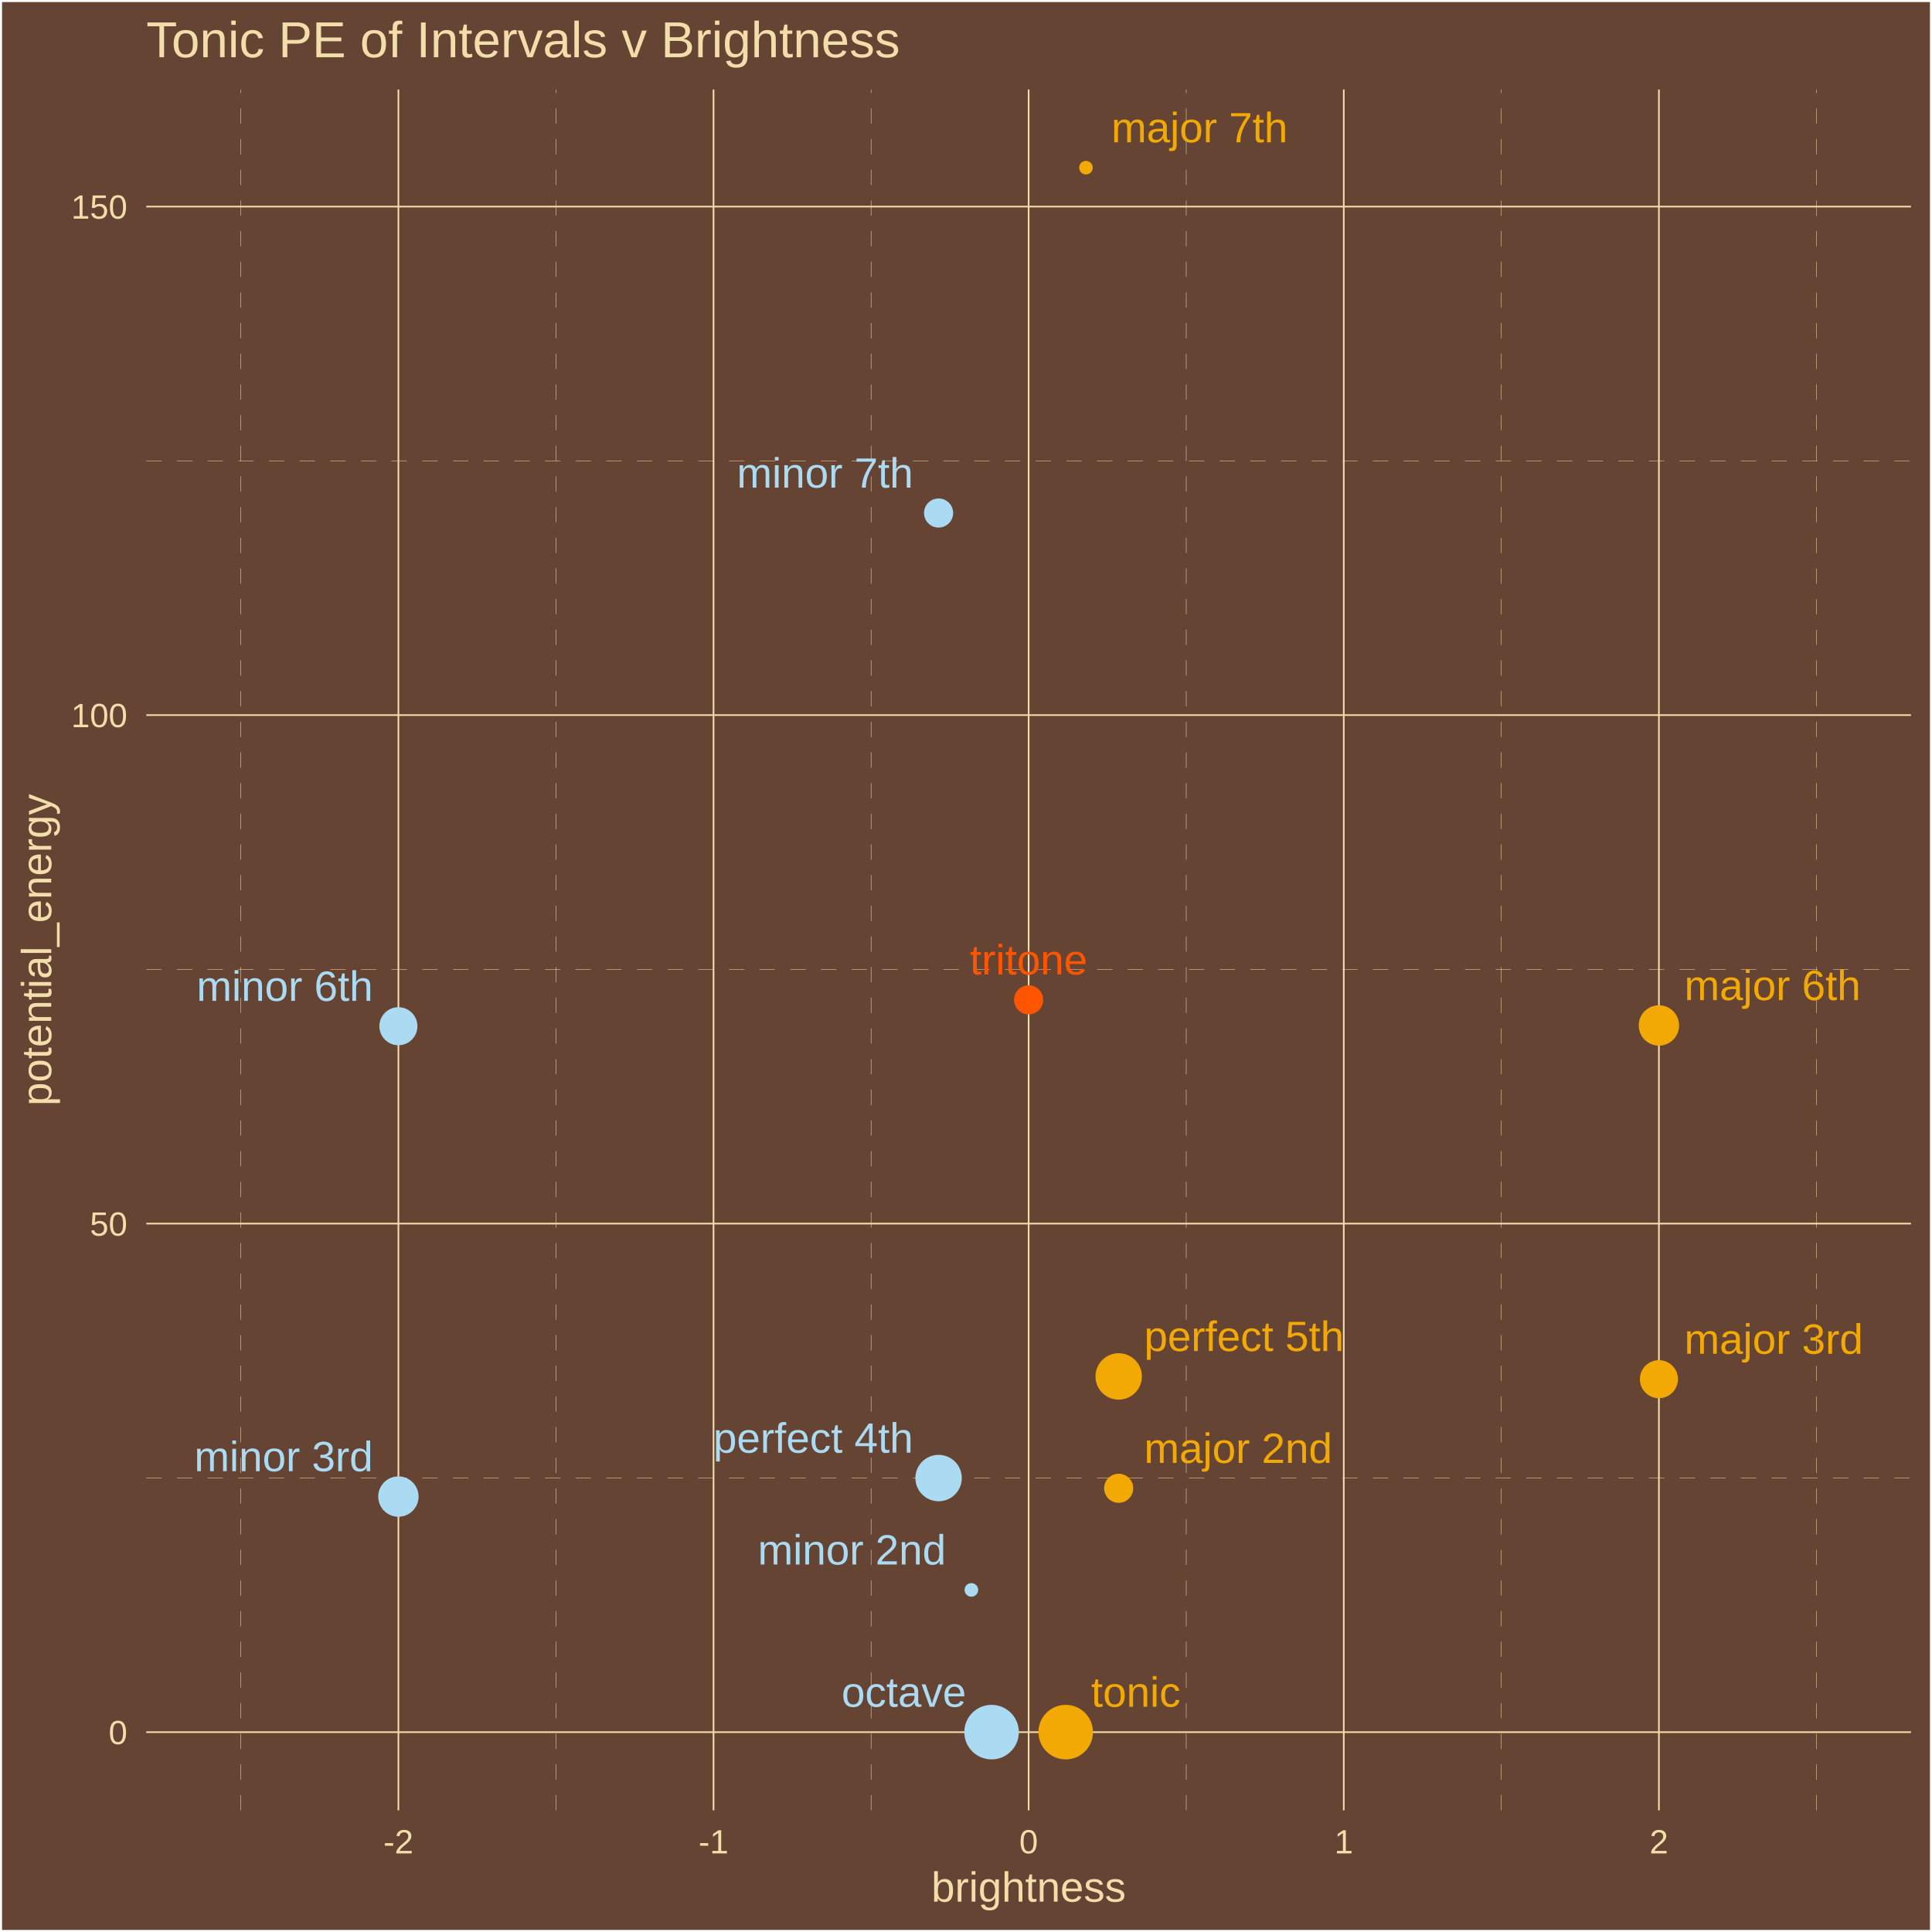
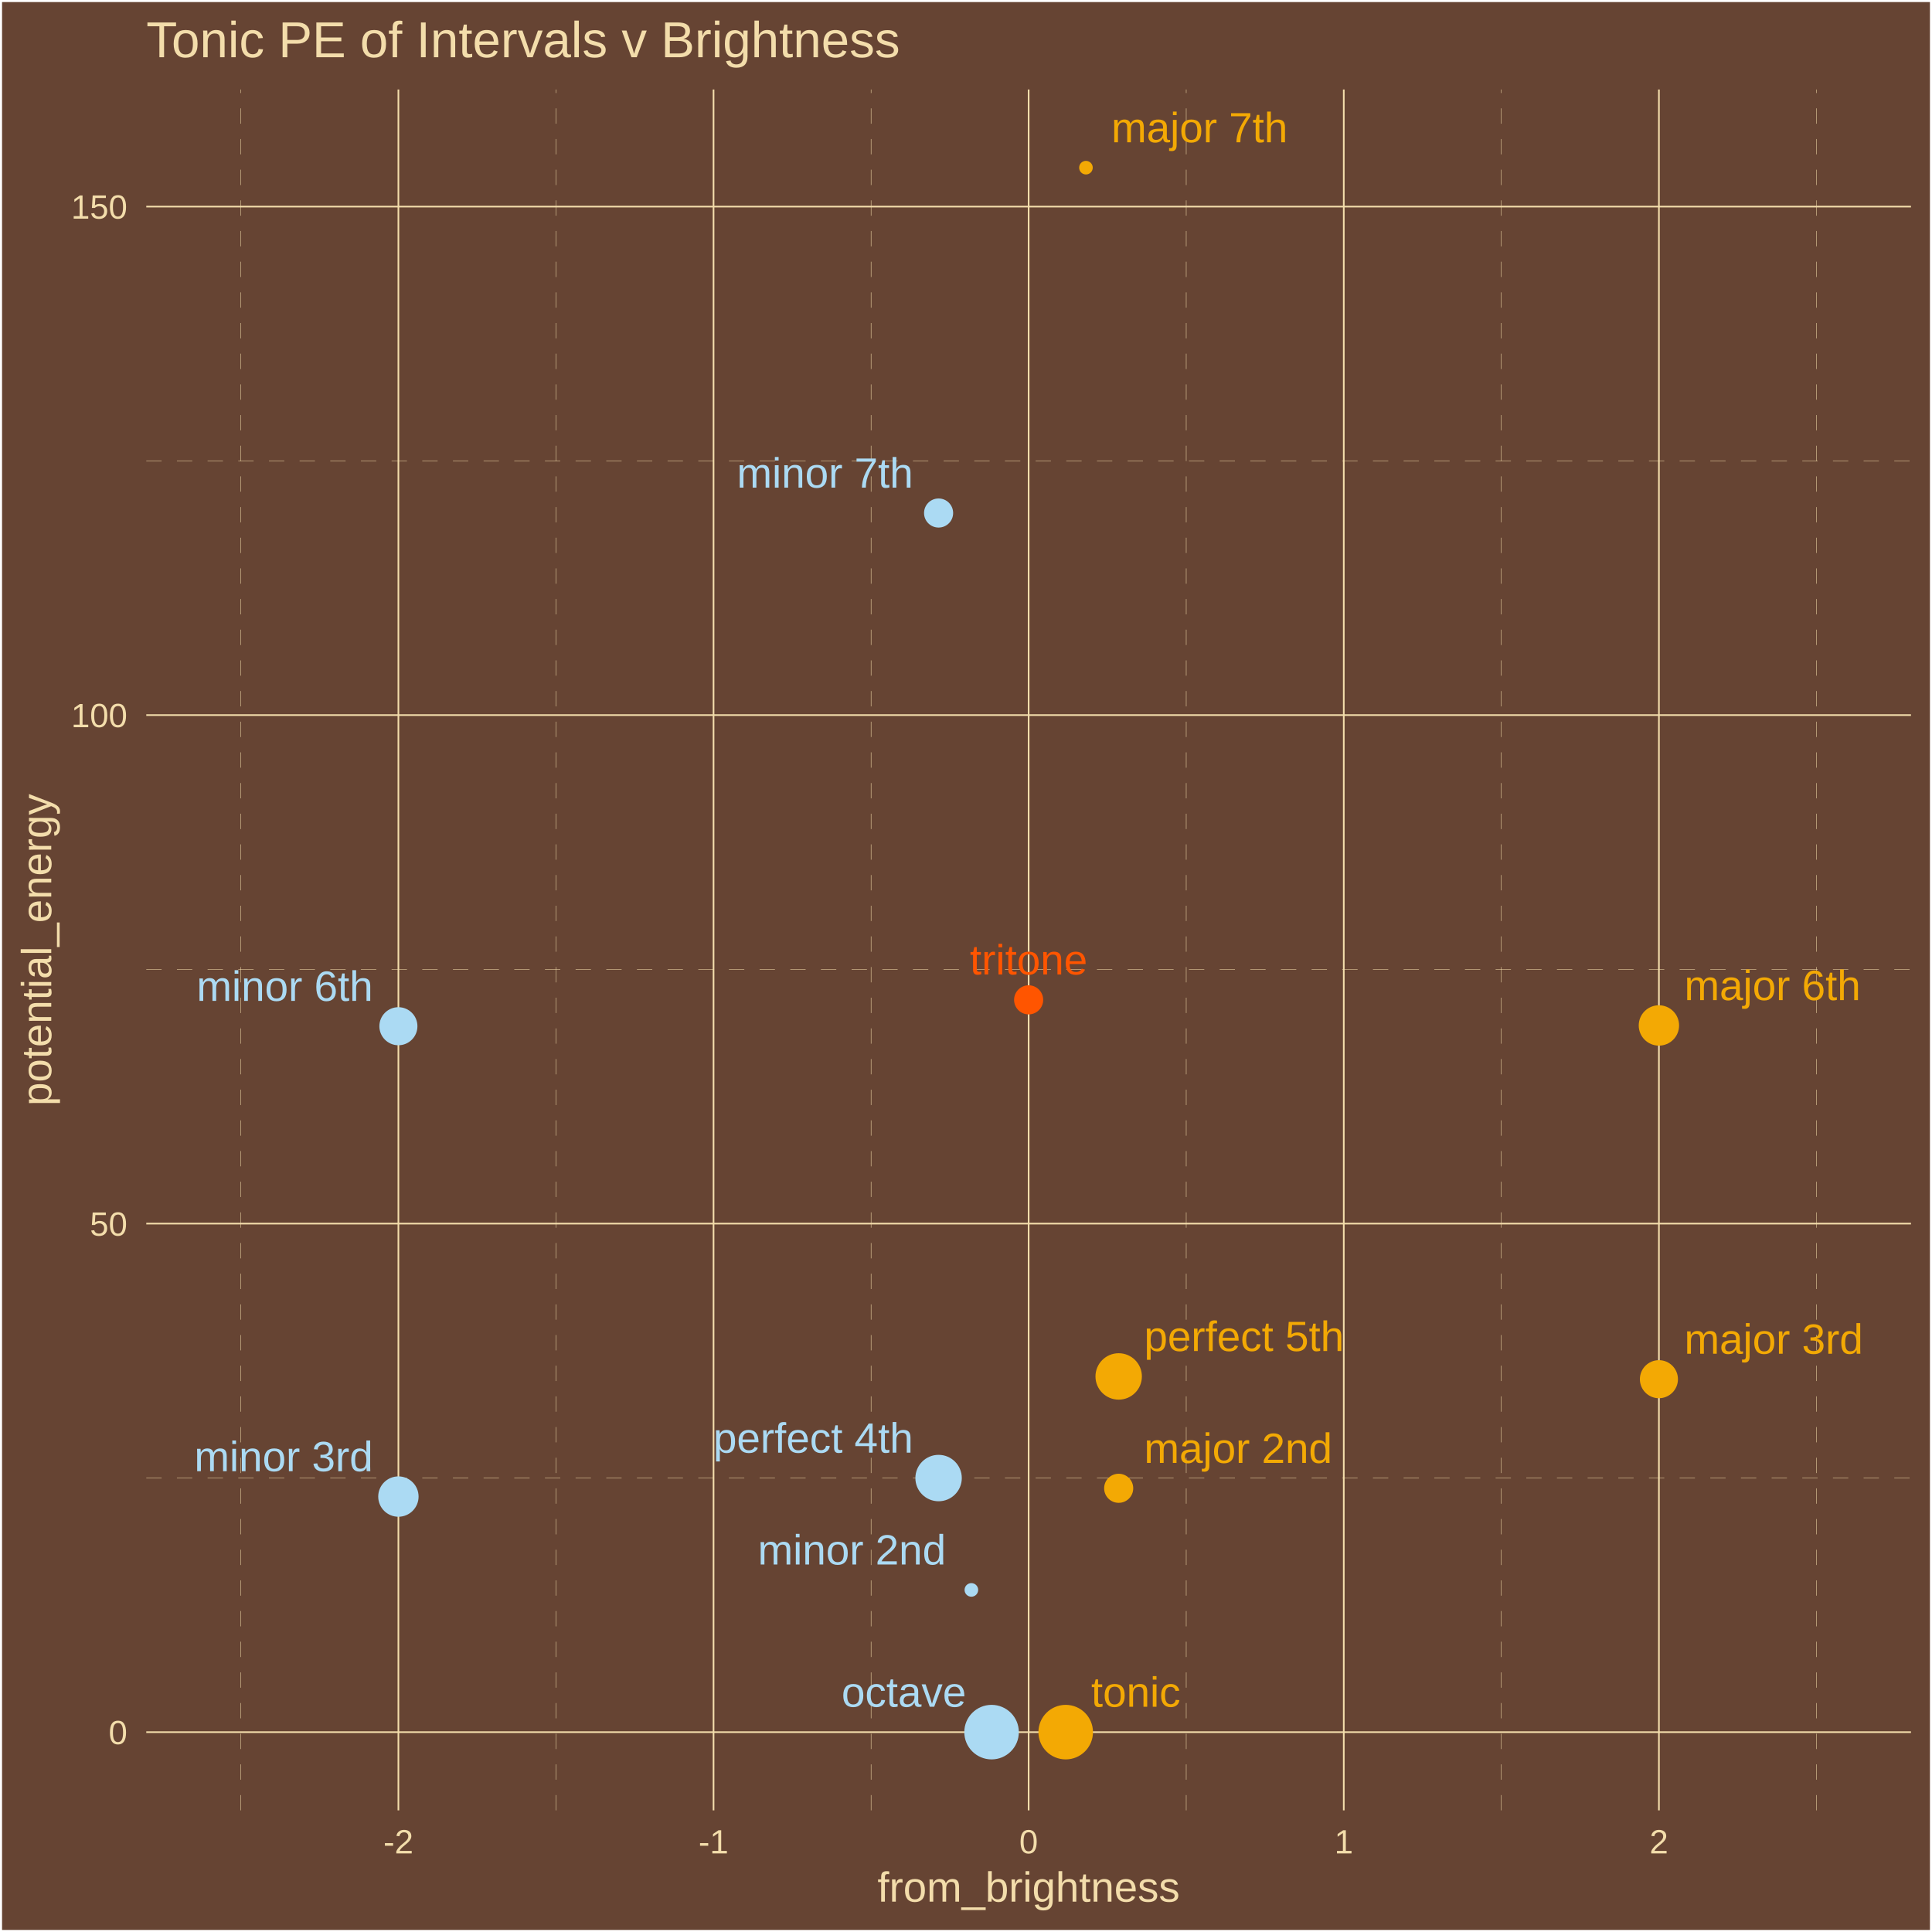
<svg xmlns="http://www.w3.org/2000/svg" class="svglite" width="504.00pt" height="504.00pt" viewBox="0 0 504.00 504.00">
  <defs>
    <style type="text/css">
    .svglite line, .svglite polyline, .svglite polygon, .svglite path, .svglite rect, .svglite circle {
      fill: none;
      stroke: #000000;
      stroke-linecap: round;
      stroke-linejoin: round;
      stroke-miterlimit: 10.00;
    }
    .svglite text {
      white-space: pre;
    }
  </style>
  </defs>
  <rect width="100%" height="100%" style="stroke: none; fill: #664433;" />
  <defs>
    <clipPath id="cpMC4wMHw1MDQuMDB8MC4wMHw1MDQuMDA=">
      <rect x="0.00" y="0.00" width="504.00" height="504.00" />
    </clipPath>
  </defs>
  <g clip-path="url(#cpMC4wMHw1MDQuMDB8MC4wMHw1MDQuMDA=)">
    <rect x="0.00" y="0" width="504.00" height="504.00" style="stroke-width: 1.07; stroke: #FFFFFF; fill: #664433;" />
  </g>
  <defs>
    <clipPath id="cpMzguMTZ8NDk4LjUyfDIzLjM0fDQ3Mi4yNw==">
      <rect x="38.16" y="23.34" width="460.36" height="448.93" />
    </clipPath>
  </defs>
  <g clip-path="url(#cpMzguMTZ8NDk4LjUyfDIzLjM0fDQ3Mi4yNw==)">
    <rect x="38.16" y="23.34" width="460.36" height="448.93" style="stroke-width: 1.07; stroke: none; fill: #664433;" />
    <polyline points="38.16,385.53 498.52,385.53 " style="stroke-width: 0.11; stroke: #F3DDAB; stroke-dasharray: 4.00,4.00; stroke-linecap: butt;" />
    <polyline points="38.16,252.87 498.52,252.87 " style="stroke-width: 0.11; stroke: #F3DDAB; stroke-dasharray: 4.00,4.00; stroke-linecap: butt;" />
    <polyline points="38.16,120.22 498.52,120.22 " style="stroke-width: 0.11; stroke: #F3DDAB; stroke-dasharray: 4.00,4.00; stroke-linecap: butt;" />
    <polyline points="62.83,472.27 62.83,23.34 " style="stroke-width: 0.11; stroke: #F3DDAB; stroke-dasharray: 4.00,4.00; stroke-linecap: butt;" />
    <polyline points="145.03,472.27 145.03,23.34 " style="stroke-width: 0.11; stroke: #F3DDAB; stroke-dasharray: 4.00,4.00; stroke-linecap: butt;" />
    <polyline points="227.24,472.27 227.24,23.34 " style="stroke-width: 0.11; stroke: #F3DDAB; stroke-dasharray: 4.00,4.00; stroke-linecap: butt;" />
    <polyline points="309.45,472.27 309.45,23.34 " style="stroke-width: 0.11; stroke: #F3DDAB; stroke-dasharray: 4.00,4.00; stroke-linecap: butt;" />
    <polyline points="391.65,472.27 391.65,23.34 " style="stroke-width: 0.11; stroke: #F3DDAB; stroke-dasharray: 4.00,4.00; stroke-linecap: butt;" />
    <polyline points="473.86,472.27 473.86,23.34 " style="stroke-width: 0.11; stroke: #F3DDAB; stroke-dasharray: 4.00,4.00; stroke-linecap: butt;" />
    <polyline points="38.16,451.86 498.52,451.86 " style="stroke-width: 0.43; stroke: #F3DDAB; stroke-linecap: butt;" />
    <polyline points="38.16,319.20 498.52,319.20 " style="stroke-width: 0.43; stroke: #F3DDAB; stroke-linecap: butt;" />
    <polyline points="38.16,186.55 498.52,186.55 " style="stroke-width: 0.43; stroke: #F3DDAB; stroke-linecap: butt;" />
    <polyline points="38.16,53.89 498.52,53.89 " style="stroke-width: 0.43; stroke: #F3DDAB; stroke-linecap: butt;" />
    <polyline points="103.93,472.27 103.93,23.34 " style="stroke-width: 0.43; stroke: #F3DDAB; stroke-linecap: butt;" />
    <polyline points="186.14,472.27 186.14,23.34 " style="stroke-width: 0.43; stroke: #F3DDAB; stroke-linecap: butt;" />
    <polyline points="268.34,472.27 268.34,23.34 " style="stroke-width: 0.43; stroke: #F3DDAB; stroke-linecap: butt;" />
    <polyline points="350.55,472.27 350.55,23.34 " style="stroke-width: 0.43; stroke: #F3DDAB; stroke-linecap: butt;" />
    <polyline points="432.76,472.27 432.76,23.34 " style="stroke-width: 0.43; stroke: #F3DDAB; stroke-linecap: butt;" />
    <circle cx="278.01" cy="451.86" r="6.76" style="stroke-width: 0.71; stroke: #F3A904; fill: #F3A904;" />
    <circle cx="253.40" cy="414.76" r="1.42" style="stroke-width: 0.71; stroke: #ABDAF3; fill: #ABDAF3;" />
    <circle cx="291.83" cy="388.25" r="3.44" style="stroke-width: 0.71; stroke: #F3A904; fill: #F3A904;" />
    <circle cx="103.93" cy="390.41" r="4.91" style="stroke-width: 0.71; stroke: #ABDAF3; fill: #ABDAF3;" />
    <circle cx="432.76" cy="359.79" r="4.61" style="stroke-width: 0.71; stroke: #F3A904; fill: #F3A904;" />
    <circle cx="244.85" cy="385.58" r="5.70" style="stroke-width: 0.71; stroke: #ABDAF3; fill: #ABDAF3;" />
    <circle cx="268.34" cy="260.83" r="3.44" style="stroke-width: 0.71; stroke: #FF5500; fill: #FF5500;" />
    <circle cx="291.83" cy="359.07" r="5.70" style="stroke-width: 0.71; stroke: #F3A904; fill: #F3A904;" />
    <circle cx="103.93" cy="267.71" r="4.61" style="stroke-width: 0.71; stroke: #ABDAF3; fill: #ABDAF3;" />
    <circle cx="432.76" cy="267.51" r="4.91" style="stroke-width: 0.71; stroke: #F3A904; fill: #F3A904;" />
    <circle cx="244.85" cy="133.83" r="3.44" style="stroke-width: 0.71; stroke: #ABDAF3; fill: #ABDAF3;" />
    <circle cx="283.29" cy="43.74" r="1.42" style="stroke-width: 0.71; stroke: #F3A904; fill: #F3A904;" />
    <circle cx="258.67" cy="451.86" r="6.76" style="stroke-width: 0.71; stroke: #ABDAF3; fill: #ABDAF3;" />
    <polygon points="280.17,451.86 313.55,451.86 313.47,451.86 313.81,451.84 314.15,451.77 314.48,451.65 314.78,451.48 315.05,451.26 315.28,451.00 315.47,450.70 315.60,450.38 315.68,450.05 315.71,449.70 315.71,449.70 315.71,431.71 315.71,431.71 315.68,431.36 315.60,431.02 315.47,430.70 315.28,430.41 315.05,430.15 314.78,429.93 314.48,429.76 314.15,429.63 313.81,429.56 313.55,429.55 280.17,429.55 280.43,429.56 280.09,429.55 279.74,429.59 279.41,429.69 279.09,429.84 278.81,430.03 278.56,430.28 278.35,430.55 278.19,430.86 278.08,431.19 278.02,431.53 278.01,431.71 278.01,449.70 278.02,449.53 278.02,449.87 278.08,450.22 278.19,450.55 278.35,450.85 278.56,451.13 278.81,451.37 279.09,451.57 279.41,451.72 279.74,451.82 280.09,451.86 " style="stroke-width: nan; stroke: none;" />
    <text x="284.64" y="445.24" style="font-size: 11.04px;fill: #F3A904; font-family: &quot;Arial&quot;;" textLength="23.30px" lengthAdjust="spacingAndGlyphs">tonic</text>
    <polygon points="192.11,414.76 251.24,414.76 251.15,414.76 251.50,414.74 251.84,414.67 252.16,414.55 252.46,414.38 252.73,414.16 252.96,413.90 253.15,413.60 253.28,413.28 253.37,412.94 253.40,412.60 253.40,412.60 253.40,394.61 253.40,394.61 253.37,394.26 253.28,393.92 253.15,393.60 252.96,393.31 252.73,393.05 252.46,392.83 252.16,392.65 251.84,392.53 251.50,392.46 251.24,392.45 192.11,392.45 192.37,392.46 192.02,392.45 191.68,392.49 191.34,392.59 191.03,392.74 190.74,392.93 190.49,393.17 190.28,393.45 190.12,393.76 190.01,394.09 189.96,394.43 189.95,394.61 189.95,412.60 189.96,412.42 189.96,412.77 190.01,413.12 190.12,413.45 190.28,413.75 190.49,414.03 190.74,414.27 191.03,414.47 191.34,414.62 191.68,414.71 192.02,414.76 " style="stroke-width: nan; stroke: none;" />
    <text x="246.77" y="408.13" text-anchor="end" style="font-size: 11.04px;fill: #ABDAF3; font-family: &quot;Arial&quot;;" textLength="49.05px" lengthAdjust="spacingAndGlyphs">minor 2nd</text>
    <polygon points="293.99,388.25 353.12,388.25 353.03,388.25 353.38,388.24 353.72,388.17 354.04,388.05 354.34,387.87 354.61,387.65 354.84,387.39 355.03,387.10 355.16,386.78 355.25,386.44 355.28,386.09 355.28,386.09 355.28,368.10 355.28,368.10 355.25,367.76 355.16,367.42 355.03,367.10 354.84,366.80 354.61,366.54 354.34,366.32 354.04,366.15 353.72,366.03 353.38,365.96 353.12,365.94 293.99,365.94 294.25,365.96 293.90,365.94 293.56,365.99 293.22,366.08 292.91,366.23 292.62,366.43 292.37,366.67 292.16,366.95 292.00,367.25 291.89,367.58 291.84,367.93 291.83,368.10 291.83,386.09 291.84,385.92 291.84,386.27 291.89,386.61 292.00,386.94 292.16,387.25 292.37,387.53 292.62,387.77 292.91,387.97 293.22,388.11 293.56,388.21 293.90,388.25 " style="stroke-width: nan; stroke: none;" />
    <text x="298.45" y="381.63" style="font-size: 11.04px;fill: #F3A904; font-family: &quot;Arial&quot;;" textLength="49.05px" lengthAdjust="spacingAndGlyphs">major 2nd</text>
    <polygon points="45.10,390.41 101.77,390.41 101.68,390.41 102.03,390.39 102.37,390.33 102.69,390.20 103.00,390.03 103.27,389.81 103.50,389.55 103.68,389.25 103.82,388.93 103.90,388.60 103.93,388.25 103.93,388.25 103.93,370.26 103.93,370.26 103.90,369.91 103.82,369.57 103.68,369.25 103.50,368.96 103.27,368.70 103.00,368.48 102.69,368.31 102.37,368.18 102.03,368.11 101.77,368.10 45.10,368.10 45.37,368.11 45.02,368.10 44.67,368.14 44.34,368.24 44.02,368.39 43.74,368.58 43.49,368.83 43.28,369.10 43.12,369.41 43.01,369.74 42.95,370.08 42.94,370.26 42.94,388.25 42.95,388.08 42.95,388.42 43.01,388.77 43.12,389.10 43.28,389.41 43.49,389.68 43.74,389.92 44.02,390.12 44.34,390.27 44.67,390.37 45.02,390.41 " style="stroke-width: nan; stroke: none;" />
    <text x="97.30" y="383.79" text-anchor="end" style="font-size: 11.04px;fill: #ABDAF3; font-family: &quot;Arial&quot;;" textLength="46.58px" lengthAdjust="spacingAndGlyphs">minor 3rd</text>
    <polygon points="434.92,359.79 491.58,359.79 491.49,359.78 491.84,359.77 492.18,359.70 492.51,359.58 492.81,359.40 493.08,359.18 493.31,358.92 493.49,358.63 493.63,358.31 493.71,357.97 493.74,357.63 493.74,357.63 493.74,339.63 493.74,339.63 493.71,339.29 493.63,338.95 493.49,338.63 493.31,338.34 493.08,338.08 492.81,337.86 492.51,337.68 492.18,337.56 491.84,337.49 491.58,337.47 434.92,337.47 435.18,337.49 434.83,337.48 434.48,337.52 434.15,337.61 433.84,337.76 433.55,337.96 433.30,338.20 433.09,338.48 432.93,338.79 432.82,339.12 432.76,339.46 432.76,339.63 432.76,357.63 432.76,357.45 432.76,357.80 432.82,358.14 432.93,358.47 433.09,358.78 433.30,359.06 433.55,359.30 433.84,359.50 434.15,359.65 434.48,359.74 434.83,359.78 " style="stroke-width: nan; stroke: none;" />
    <text x="439.38" y="353.16" style="font-size: 11.04px;fill: #F3A904; font-family: &quot;Arial&quot;;" textLength="46.58px" lengthAdjust="spacingAndGlyphs">major 3rd</text>
    <polygon points="180.49,385.58 242.69,385.58 242.61,385.58 242.95,385.56 243.30,385.49 243.62,385.37 243.92,385.20 244.19,384.98 244.42,384.72 244.61,384.42 244.74,384.10 244.83,383.77 244.85,383.42 244.85,383.42 244.85,365.43 244.85,365.43 244.83,365.08 244.74,364.74 244.61,364.42 244.42,364.13 244.19,363.87 243.92,363.65 243.62,363.48 243.30,363.35 242.95,363.28 242.69,363.27 180.49,363.27 180.75,363.28 180.40,363.27 180.05,363.31 179.72,363.41 179.41,363.56 179.12,363.75 178.87,363.99 178.66,364.27 178.50,364.58 178.39,364.91 178.33,365.25 178.33,365.43 178.33,383.42 178.33,383.25 178.33,383.59 178.39,383.94 178.50,384.27 178.66,384.57 178.87,384.85 179.12,385.09 179.41,385.29 179.72,385.44 180.05,385.54 180.40,385.58 " style="stroke-width: nan; stroke: none;" />
    <text x="238.23" y="378.96" text-anchor="end" style="font-size: 11.04px;fill: #ABDAF3; font-family: &quot;Arial&quot;;" textLength="52.13px" lengthAdjust="spacingAndGlyphs">perfect 4th</text>
    <polygon points="247.97,260.83 288.71,260.83 288.62,260.83 288.97,260.81 289.31,260.74 289.64,260.62 289.94,260.44 290.21,260.22 290.44,259.96 290.62,259.67 290.76,259.35 290.84,259.01 290.87,258.67 290.87,258.67 290.87,240.67 290.87,240.67 290.84,240.33 290.76,239.99 290.62,239.67 290.44,239.38 290.21,239.12 289.94,238.90 289.64,238.72 289.31,238.60 288.97,238.53 288.71,238.51 247.97,238.51 248.23,238.53 247.89,238.52 247.54,238.56 247.21,238.65 246.89,238.80 246.61,239.00 246.36,239.24 246.15,239.52 245.99,239.83 245.88,240.16 245.82,240.50 245.81,240.67 245.81,258.67 245.82,258.49 245.82,258.84 245.88,259.18 245.99,259.51 246.15,259.82 246.36,260.10 246.61,260.34 246.89,260.54 247.21,260.69 247.54,260.78 247.89,260.83 " style="stroke-width: nan; stroke: none;" />
    <text x="268.34" y="254.20" text-anchor="middle" style="font-size: 11.04px;fill: #FF5500; font-family: &quot;Arial&quot;;" textLength="30.66px" lengthAdjust="spacingAndGlyphs">tritone</text>
    <polygon points="293.99,359.07 356.20,359.07 356.11,359.07 356.46,359.05 356.80,358.98 357.12,358.86 357.42,358.69 357.69,358.47 357.92,358.21 358.11,357.91 358.25,357.59 358.33,357.25 358.36,356.91 358.36,356.91 358.36,338.91 358.36,338.91 358.33,338.57 358.25,338.23 358.11,337.91 357.92,337.62 357.69,337.36 357.42,337.14 357.12,336.96 356.80,336.84 356.46,336.77 356.20,336.75 293.99,336.75 294.25,336.77 293.90,336.76 293.56,336.80 293.22,336.90 292.91,337.04 292.62,337.24 292.37,337.48 292.16,337.76 292.00,338.07 291.89,338.40 291.84,338.74 291.83,338.91 291.83,356.91 291.84,356.73 291.84,357.08 291.89,357.42 292.00,357.75 292.16,358.06 292.37,358.34 292.62,358.58 292.91,358.78 293.22,358.93 293.56,359.02 293.90,359.07 " style="stroke-width: nan; stroke: none;" />
    <text x="298.45" y="352.44" style="font-size: 11.04px;fill: #F3A904; font-family: &quot;Arial&quot;;" textLength="52.13px" lengthAdjust="spacingAndGlyphs">perfect 5th</text>
    <polygon points="45.71,267.71 101.77,267.71 101.68,267.71 102.03,267.70 102.37,267.63 102.69,267.50 103.00,267.33 103.27,267.11 103.50,266.85 103.68,266.56 103.82,266.24 103.90,265.90 103.93,265.55 103.93,265.55 103.93,247.56 103.93,247.56 103.90,247.21 103.82,246.88 103.68,246.56 103.50,246.26 103.27,246.00 103.00,245.78 102.69,245.61 102.37,245.49 102.03,245.42 101.77,245.40 45.71,245.40 45.97,245.42 45.62,245.40 45.28,245.44 44.94,245.54 44.63,245.69 44.34,245.89 44.09,246.13 43.88,246.41 43.72,246.71 43.61,247.04 43.56,247.39 43.55,247.56 43.55,265.55 43.56,265.38 43.56,265.73 43.61,266.07 43.72,266.40 43.88,266.71 44.09,266.99 44.34,267.23 44.63,267.42 44.94,267.57 45.28,267.67 45.62,267.71 " style="stroke-width: nan; stroke: none;" />
    <text x="97.30" y="261.09" text-anchor="end" style="font-size: 11.04px;fill: #ABDAF3; font-family: &quot;Arial&quot;;" textLength="45.98px" lengthAdjust="spacingAndGlyphs">minor 6th</text>
    <polygon points="434.92,267.51 490.97,267.51 490.89,267.51 491.23,267.50 491.58,267.43 491.90,267.30 492.20,267.13 492.47,266.91 492.70,266.65 492.89,266.36 493.02,266.04 493.11,265.70 493.13,265.35 493.13,265.35 493.13,247.36 493.13,247.36 493.11,247.01 493.02,246.67 492.89,246.36 492.70,246.06 492.47,245.80 492.20,245.58 491.90,245.41 491.58,245.28 491.23,245.21 490.97,245.20 434.92,245.20 435.18,245.21 434.83,245.20 434.48,245.24 434.15,245.34 433.84,245.49 433.55,245.69 433.30,245.93 433.09,246.20 432.93,246.51 432.82,246.84 432.76,247.19 432.76,247.36 432.76,265.35 432.76,265.18 432.76,265.53 432.82,265.87 432.93,266.20 433.09,266.51 433.30,266.78 433.55,267.02 433.84,267.22 434.15,267.37 434.48,267.47 434.83,267.51 " style="stroke-width: nan; stroke: none;" />
    <text x="439.38" y="260.89" style="font-size: 11.04px;fill: #F3A904; font-family: &quot;Arial&quot;;" textLength="45.98px" lengthAdjust="spacingAndGlyphs">major 6th</text>
    <polygon points="186.64,133.83 242.69,133.83 242.61,133.83 242.95,133.82 243.30,133.75 243.62,133.62 243.92,133.45 244.19,133.23 244.42,132.97 244.61,132.68 244.74,132.36 244.83,132.02 244.85,131.67 244.85,131.67 244.85,113.68 244.85,113.68 244.83,113.33 244.74,112.99 244.61,112.67 244.42,112.38 244.19,112.12 243.92,111.90 243.62,111.73 243.30,111.60 242.95,111.53 242.69,111.52 186.64,111.52 186.90,111.53 186.55,111.52 186.20,111.56 185.87,111.66 185.56,111.81 185.27,112.01 185.02,112.25 184.81,112.52 184.65,112.83 184.54,113.16 184.48,113.50 184.48,113.68 184.48,131.67 184.48,131.50 184.48,131.85 184.54,132.19 184.65,132.52 184.81,132.83 185.02,133.10 185.27,133.34 185.56,133.54 185.87,133.69 186.20,133.79 186.55,133.83 " style="stroke-width: nan; stroke: none;" />
    <text x="238.23" y="127.21" text-anchor="end" style="font-size: 11.04px;fill: #ABDAF3; font-family: &quot;Arial&quot;;" textLength="45.98px" lengthAdjust="spacingAndGlyphs">minor 7th</text>
    <polygon points="285.45,43.74 341.51,43.74 341.42,43.74 341.77,43.73 342.11,43.66 342.43,43.53 342.73,43.36 343.00,43.14 343.23,42.88 343.42,42.59 343.56,42.27 343.64,41.93 343.67,41.58 343.67,41.58 343.67,23.59 343.67,23.59 343.64,23.24 343.56,22.90 343.42,22.59 343.23,22.29 343.00,22.03 342.73,21.81 342.43,21.64 342.11,21.51 341.77,21.44 341.51,21.43 285.45,21.43 285.71,21.44 285.36,21.43 285.02,21.47 284.68,21.57 284.37,21.72 284.08,21.92 283.83,22.16 283.62,22.43 283.46,22.74 283.35,23.07 283.30,23.42 283.29,23.59 283.29,41.58 283.30,41.41 283.30,41.76 283.35,42.10 283.46,42.43 283.62,42.74 283.83,43.01 284.08,43.25 284.37,43.45 284.68,43.60 285.02,43.70 285.36,43.74 " style="stroke-width: nan; stroke: none;" />
    <text x="289.91" y="37.12" style="font-size: 11.04px;fill: #F3A904; font-family: &quot;Arial&quot;;" textLength="45.98px" lengthAdjust="spacingAndGlyphs">major 7th</text>
    <polygon points="213.93,451.86 256.51,451.86 256.42,451.86 256.77,451.84 257.11,451.77 257.44,451.65 257.74,451.48 258.01,451.26 258.24,451.00 258.42,450.70 258.56,450.38 258.64,450.05 258.67,449.70 258.67,449.70 258.67,431.71 258.67,431.71 258.64,431.36 258.56,431.02 258.42,430.70 258.24,430.41 258.01,430.15 257.74,429.93 257.44,429.76 257.11,429.63 256.77,429.56 256.51,429.55 213.93,429.55 214.19,429.56 213.84,429.55 213.50,429.59 213.16,429.69 212.85,429.84 212.56,430.03 212.31,430.28 212.10,430.55 211.94,430.86 211.83,431.19 211.78,431.53 211.77,431.71 211.77,449.70 211.78,449.53 211.78,449.87 211.83,450.22 211.94,450.55 212.10,450.85 212.31,451.13 212.56,451.37 212.85,451.57 213.16,451.72 213.50,451.82 213.84,451.86 " style="stroke-width: nan; stroke: none;" />
    <text x="252.05" y="445.24" text-anchor="end" style="font-size: 11.04px;fill: #ABDAF3; font-family: &quot;Arial&quot;;" textLength="32.50px" lengthAdjust="spacingAndGlyphs">octave</text>
  </g>
  <g clip-path="url(#cpMC4wMHw1MDQuMDB8MC4wMHw1MDQuMDA=)">
    <text x="33.23" y="455.01" text-anchor="end" style="font-size: 8.80px;fill: #F3DDAB; font-family: &quot;Arial&quot;;" textLength="4.90px" lengthAdjust="spacingAndGlyphs">0</text>
    <text x="33.23" y="322.36" text-anchor="end" style="font-size: 8.80px;fill: #F3DDAB; font-family: &quot;Arial&quot;;" textLength="9.79px" lengthAdjust="spacingAndGlyphs">50</text>
    <text x="33.23" y="189.70" text-anchor="end" style="font-size: 8.80px;fill: #F3DDAB; font-family: &quot;Arial&quot;;" textLength="14.69px" lengthAdjust="spacingAndGlyphs">100</text>
    <text x="33.23" y="57.04" text-anchor="end" style="font-size: 8.80px;fill: #F3DDAB; font-family: &quot;Arial&quot;;" textLength="14.69px" lengthAdjust="spacingAndGlyphs">150</text>
    <text x="103.93" y="483.50" text-anchor="middle" style="font-size: 8.80px;fill: #F3DDAB; font-family: &quot;Arial&quot;;" textLength="7.83px" lengthAdjust="spacingAndGlyphs">-2</text>
    <text x="186.14" y="483.50" text-anchor="middle" style="font-size: 8.80px;fill: #F3DDAB; font-family: &quot;Arial&quot;;" textLength="7.83px" lengthAdjust="spacingAndGlyphs">-1</text>
    <text x="268.34" y="483.50" text-anchor="middle" style="font-size: 8.80px;fill: #F3DDAB; font-family: &quot;Arial&quot;;" textLength="4.90px" lengthAdjust="spacingAndGlyphs">0</text>
    <text x="350.55" y="483.50" text-anchor="middle" style="font-size: 8.80px;fill: #F3DDAB; font-family: &quot;Arial&quot;;" textLength="4.90px" lengthAdjust="spacingAndGlyphs">1</text>
    <text x="432.76" y="483.50" text-anchor="middle" style="font-size: 8.80px;fill: #F3DDAB; font-family: &quot;Arial&quot;;" textLength="4.90px" lengthAdjust="spacingAndGlyphs">2</text>
-     <text x="268.34" y="496.09" text-anchor="middle" style="font-size: 11.00px;fill: #F3DDAB; font-family: &quot;Arial&quot;;" textLength="50.76px" lengthAdjust="spacingAndGlyphs">brightness</text>
+     <text x="268.34" y="496.09" text-anchor="middle" style="font-size: 11.00px;fill: #F3DDAB; font-family: &quot;Arial&quot;;" textLength="78.88px" lengthAdjust="spacingAndGlyphs">from_brightness</text>
    <text transform="translate(13.37,247.80) rotate(-90)" text-anchor="middle" style="font-size: 11.00px;fill: #F3DDAB; font-family: &quot;Arial&quot;;" textLength="81.35px" lengthAdjust="spacingAndGlyphs">potential_energy</text>
    <text x="38.16" y="14.94" style="font-size: 13.20px;fill: #F3DDAB; font-family: &quot;Arial&quot;;" textLength="197.95px" lengthAdjust="spacingAndGlyphs">Tonic PE of Intervals v Brightness</text>
  </g>
</svg>
